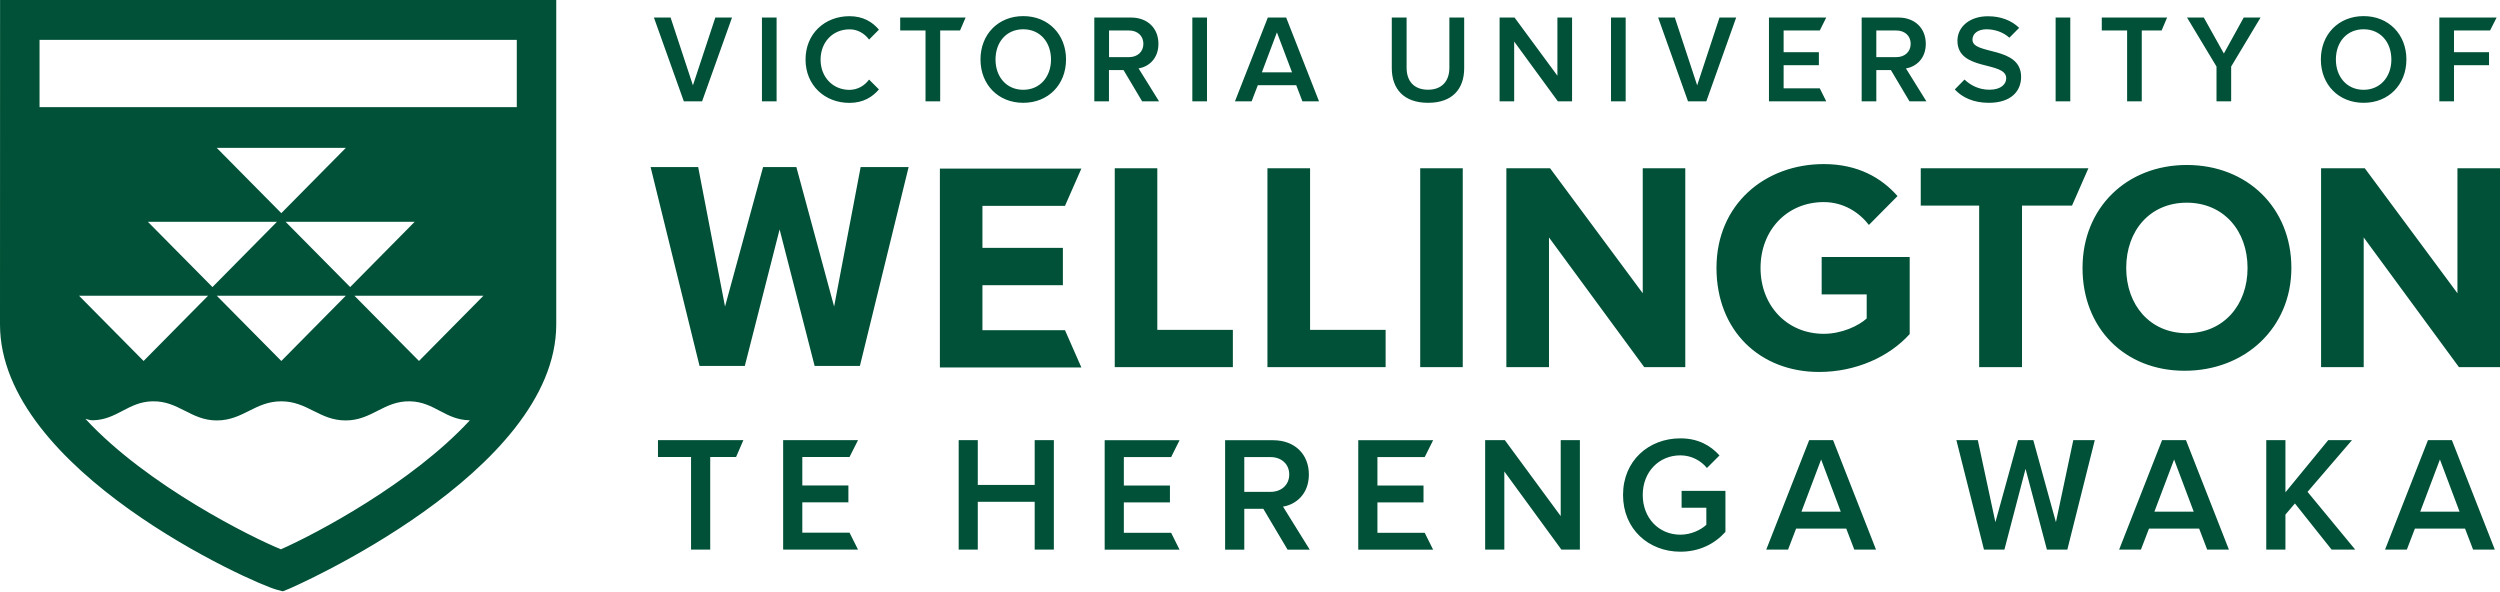
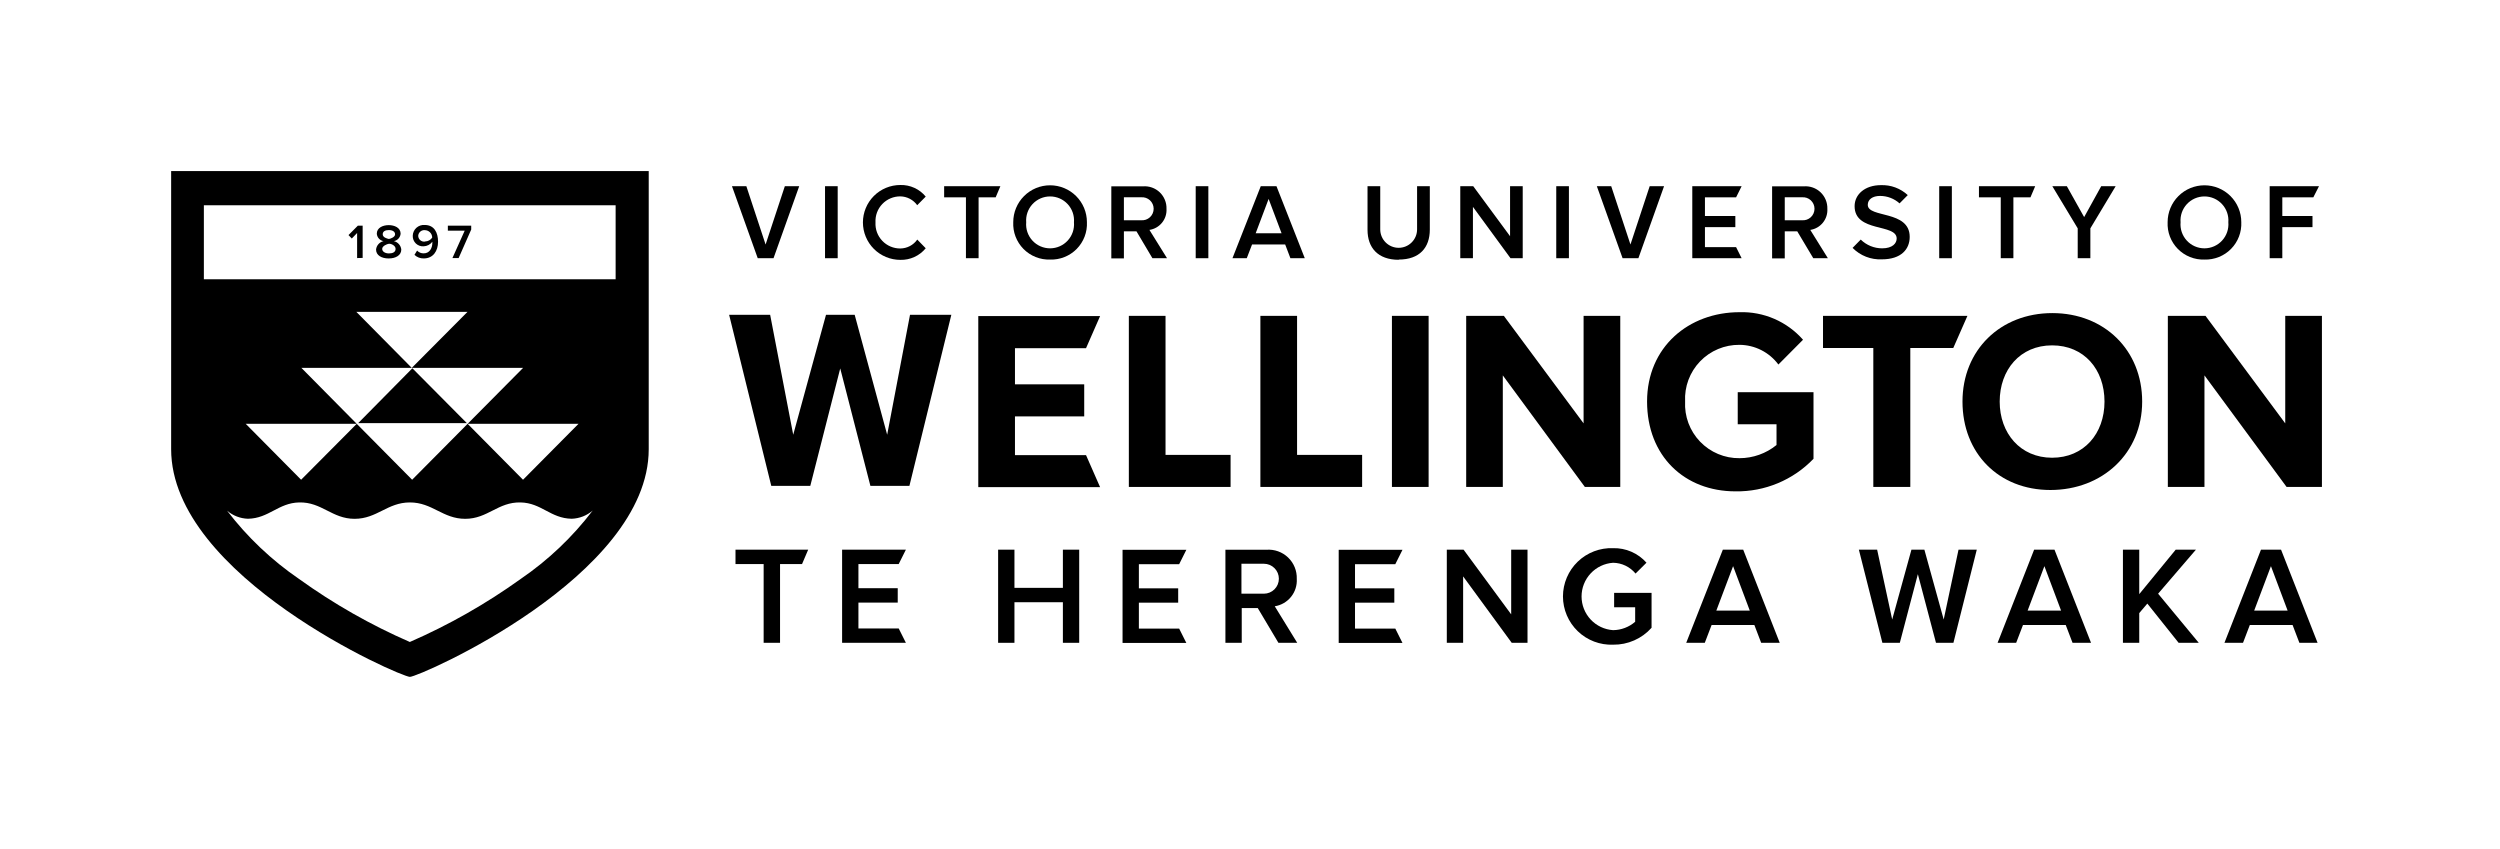
- <svg xmlns="http://www.w3.org/2000/svg" viewBox="0 0 241 57" fill="none">
-   <path d="M82.713 52.98L81.894 51.348H77.343V48.424H81.785V46.799H77.343V44.056H81.894L82.713 42.431H75.495V52.98H82.713ZM68.465 52.98V44.056H70.958L71.661 42.431H63.428V44.056H66.617V52.98H68.465ZM101.592 52.98V42.431H99.744V46.748H94.258V42.431H92.417V52.98H94.258V48.373H99.744V52.98H101.592ZM113.709 52.988L112.898 51.362H108.339V48.431H112.782V46.806H108.339V44.063H112.898L113.709 42.438H106.491V52.988H113.709ZM126.254 52.98L123.682 48.837C124.943 48.634 126.175 47.618 126.175 45.739C126.175 43.795 124.819 42.438 122.732 42.438H118.101V52.988H119.949V49.048H121.783L124.124 52.988H126.254V52.98ZM122.479 47.415H119.949V44.063H122.479C123.522 44.063 124.283 44.731 124.283 45.739C124.283 46.748 123.522 47.415 122.479 47.415ZM138.154 52.988L137.343 51.362H132.784V48.431H137.227V46.806H132.784V44.063H137.343L138.154 42.438H130.936V52.988H138.154ZM152.301 52.98V42.431H150.453V49.752L145.068 42.431H143.169V52.98H145.017V45.449L150.518 52.98H152.301ZM165.759 43.904C164.911 42.96 163.715 42.257 161.991 42.257C158.939 42.257 156.461 44.404 156.461 47.713C156.461 51.021 158.939 53.184 161.991 53.184C163.824 53.184 165.295 52.429 166.332 51.275V47.321H162.106V48.946H164.491V50.593C164.02 51.036 163.07 51.544 161.991 51.544C159.903 51.544 158.36 49.933 158.36 47.713C158.36 45.5 159.911 43.896 161.991 43.896C163.078 43.896 163.984 44.426 164.549 45.115L165.759 43.904ZM180.848 52.98L176.71 42.431H174.405L170.267 52.98H172.369L173.144 50.956H177.978L178.753 52.98H180.848ZM177.449 49.324H173.659L175.557 44.295L177.449 49.324ZM199.292 52.98L201.937 42.431H199.865L198.191 50.339L196.009 42.431H194.538L192.356 50.339L190.661 42.431H188.595L191.255 52.98H193.226L195.263 45.195L197.321 52.98H199.292ZM214.866 52.98L210.728 42.431H208.424L204.285 52.98H206.387L207.163 50.956H211.997L212.772 52.98H214.866ZM211.475 49.324H207.684L209.583 44.295L211.475 49.324ZM227.042 52.98L222.447 47.415L226.73 42.431H224.44L220.316 47.459V42.431H218.468V52.98H220.316V49.606L221.23 48.533L224.766 52.98H227.042ZM240.5 52.98L236.362 42.431H234.057L229.919 52.98H232.021L232.796 50.956H237.63L238.405 52.98H240.5ZM237.101 49.324H233.311L235.209 44.295L237.101 49.324ZM241 35.393V16.224H236.898V28.268L227.969 16.224H223.752V35.393H227.861V22.891L237.043 35.393H241ZM82.894 35.277L87.59 16.107H82.966L80.408 29.552L76.77 16.107H73.56L69.892 29.552L67.305 16.107H62.718L67.436 35.277H71.799L75.154 22.115L78.531 35.277H82.894ZM104.244 35.422L102.665 31.83H94.707V27.491H102.462V23.893H94.707V19.844H102.665L104.244 16.253H90.605V35.422H104.244ZM182.921 18.901C181.399 17.167 179.116 15.817 175.818 15.817C170.129 15.817 165.469 19.706 165.469 25.823C165.469 31.91 169.68 35.857 175.362 35.857C178.891 35.857 182.116 34.406 184.095 32.2V24.778H175.608V28.377H179.949V30.698C179.159 31.424 177.529 32.179 175.811 32.179C172.282 32.179 169.716 29.48 169.716 25.83C169.716 22.173 172.282 19.481 175.811 19.481C177.71 19.481 179.239 20.475 180.159 21.687L182.921 18.901ZM210.598 35.741C216.432 35.741 220.889 31.605 220.889 25.823C220.889 20.047 216.642 15.904 210.808 15.904C205.003 15.904 200.756 20.04 200.756 25.823C200.749 31.605 204.793 35.741 210.598 35.741ZM210.801 32.12C207.25 32.12 204.967 29.392 204.967 25.83C204.967 22.238 207.25 19.539 210.801 19.539C214.352 19.539 216.664 22.238 216.664 25.83C216.671 29.392 214.359 32.12 210.801 32.12ZM194.922 35.393V19.822H199.741L201.321 16.224H185.16V19.822H190.791V35.393H194.922ZM136.908 16.224H141.01V35.393H136.908V16.224ZM118.848 35.393V31.801H111.564V16.224H107.462V35.393H118.848ZM133.574 35.393V31.801H126.291V16.224H122.181V35.393H133.574ZM162.462 35.393V16.224H158.36V28.268L149.431 16.224H145.213V35.393H149.322V22.891L158.505 35.393H162.462ZM98.642 9.911C101.063 9.911 102.766 8.148 102.766 5.732C102.766 3.323 101.063 1.553 98.642 1.553C96.222 1.553 94.519 3.316 94.519 5.732C94.519 8.148 96.222 9.911 98.642 9.911ZM98.642 8.656C97.012 8.656 95.968 7.393 95.968 5.739C95.968 4.07 97.004 2.822 98.642 2.822C100.266 2.822 101.317 4.07 101.317 5.739C101.317 7.393 100.266 8.656 98.642 8.656ZM67.682 9.766L70.567 1.691H68.958L66.798 8.228L64.645 1.691H63.037L65.921 9.766H67.682ZM127.153 9.766L123.986 1.691H122.218L119.051 9.766H120.659L121.254 8.213H124.957L125.551 9.766H127.153ZM124.551 6.973H121.645L123.095 3.12L124.551 6.973ZM73.451 1.691H74.864V9.766H73.451V1.691ZM83.778 3.816L84.728 2.859C84.112 2.126 83.213 1.56 81.887 1.56C79.502 1.56 77.654 3.251 77.654 5.739C77.654 8.221 79.502 9.918 81.887 9.918C83.213 9.918 84.104 9.352 84.728 8.62L83.778 7.669C83.365 8.25 82.669 8.663 81.887 8.663C80.292 8.663 79.104 7.444 79.104 5.746C79.104 4.049 80.292 2.83 81.887 2.83C82.669 2.815 83.365 3.243 83.778 3.816ZM90.634 9.766V2.939H92.547L93.084 1.691H86.779V2.939H89.221V9.766H90.634ZM111.731 9.766L109.76 6.595C110.723 6.436 111.673 5.667 111.673 4.223C111.673 2.735 110.637 1.691 109.035 1.691H105.491V9.766H106.904V6.755H108.31L110.1 9.766H111.731ZM108.846 5.507H106.911V2.939H108.846C109.644 2.939 110.223 3.446 110.223 4.223C110.223 4.999 109.644 5.507 108.846 5.507ZM114.941 1.691H116.355V9.766H114.941V1.691ZM137.669 9.911C140.002 9.911 141.147 8.583 141.147 6.574V1.691H139.72V6.53C139.72 7.814 139.002 8.649 137.661 8.649C136.306 8.649 135.596 7.814 135.596 6.53V1.691H134.168V6.581C134.176 8.569 135.321 9.911 137.669 9.911ZM151.547 9.766V1.691H150.134V7.299L146.003 1.691H144.561V9.766H145.967V4.005L150.177 9.766H151.547ZM155.301 1.691H156.715V9.766H155.301V1.691ZM164.491 9.766L167.368 1.691H165.759L163.607 8.228L161.454 1.691H159.845L162.722 9.766H164.491ZM176.05 9.766L175.427 8.518H171.941V6.283H175.34V5.035H171.941V2.939H175.427L176.05 1.691H170.528V9.766H176.05ZM185.703 9.766L183.732 6.595C184.696 6.436 185.646 5.667 185.646 4.223C185.646 2.735 184.609 1.691 183.008 1.691H179.464V9.766H180.877V6.755H182.283L184.073 9.766H185.703ZM182.812 5.507H180.877V2.939H182.812C183.609 2.939 184.189 3.446 184.189 4.223C184.189 4.999 183.609 5.507 182.812 5.507ZM193.704 3.635L194.647 2.685C193.9 1.966 192.886 1.567 191.632 1.567C189.863 1.567 188.697 2.598 188.697 3.925C188.697 6.907 193.4 5.848 193.4 7.546C193.4 8.075 192.943 8.649 191.777 8.649C190.74 8.649 189.936 8.199 189.378 7.669L188.465 8.598L188.443 8.627C189.153 9.389 190.233 9.911 191.719 9.911C193.893 9.911 194.835 8.765 194.835 7.415C194.835 4.397 190.146 5.333 190.146 3.831C190.146 3.229 190.675 2.822 191.516 2.822C192.306 2.83 193.096 3.091 193.704 3.635ZM198.162 1.691H199.575V9.766H198.162V1.691ZM206.467 9.766V2.939H208.38L208.909 1.691H202.611V2.939H205.054V9.766H206.467ZM215.084 9.766V6.414L217.918 1.691H216.294L214.381 5.159L212.446 1.691H210.83L213.671 6.414V9.766H215.084ZM227.854 9.911C230.274 9.911 231.977 8.148 231.977 5.732C231.977 3.323 230.274 1.553 227.854 1.553C225.433 1.553 223.73 3.316 223.73 5.732C223.73 8.148 225.433 9.911 227.854 9.911ZM227.854 8.656C226.223 8.656 225.179 7.393 225.179 5.739C225.179 4.07 226.216 2.822 227.854 2.822C229.477 2.822 230.528 4.07 230.528 5.739C230.528 7.393 229.47 8.656 227.854 8.656ZM236.565 9.766V6.283H239.942V5.035H236.565V2.939H240.043L240.674 1.691H235.151V9.766H236.565ZM8.929 40.515C11.284 40.479 12.335 38.738 14.69 38.687C17.22 38.629 18.379 40.53 20.901 40.53C23.43 40.53 24.583 38.687 27.112 38.687C29.641 38.687 30.794 40.53 33.323 40.53C35.852 40.53 37.005 38.629 39.534 38.687C41.889 38.745 42.925 40.486 45.281 40.515C45.288 40.515 45.295 40.508 45.303 40.508C39.7 46.581 30.467 51.457 27.083 52.951C24.38 51.863 14.197 46.835 8.233 40.377C8.465 40.435 8.689 40.515 8.929 40.515ZM46.607 28.507L40.389 34.798L34.163 28.507H46.607ZM27.532 21.382H39.976L33.758 27.673L27.532 21.382ZM33.337 28.507L27.119 34.798L20.894 28.507H33.337ZM20.894 14.257H33.337L27.119 20.548L20.894 14.257ZM20.06 28.507L13.842 34.798L7.617 28.507H20.06ZM14.255 21.382H26.699L20.481 27.673L14.255 21.382ZM49.818 3.845V10.325H3.812V3.845H49.818ZM0.007 0L0 31.272C0 45.377 24.401 56.245 26.655 56.84L27.264 57L27.844 56.768C28.098 56.666 53.622 45.587 53.622 31.272V0H0.007Z" fill="#005137" />
+ <svg xmlns="http://www.w3.org/2000/svg" viewBox="0 0 227 77" fill="none">
+   <path d="M37.443 33.439L32.521 38.422H42.392L37.443 33.439Z" fill="black" />
+   <path d="M18.511 18.64H55.899V25.356H18.511V18.64ZM42.46 38.483H52.528L47.49 43.561L42.46 38.483L37.422 43.561L32.392 38.483L27.341 43.561L22.311 38.483H32.392L27.368 33.405H37.389L32.358 28.32H42.446L37.389 33.405H47.497L42.46 38.483ZM20.618 46.369C21.149 46.822 21.817 47.08 22.515 47.103C24.418 47.069 25.268 45.662 27.171 45.621C29.211 45.573 30.149 47.109 32.195 47.109C34.241 47.109 35.172 45.621 37.219 45.621C39.265 45.621 40.196 47.109 42.242 47.109C44.288 47.109 45.22 45.573 47.266 45.621C49.169 45.662 49.985 47.069 51.909 47.103C52.612 47.08 53.287 46.816 53.819 46.355C51.986 48.763 49.778 50.861 47.279 52.568C44.135 54.825 40.76 56.744 37.212 58.292C33.665 56.746 30.292 54.828 27.151 52.568C24.658 50.861 22.453 48.769 20.618 46.369ZM58.904 15.574V15.533H15.54V15.574V40.788C15.54 52.344 36.362 61.46 37.219 61.46C38.075 61.46 58.904 52.344 58.904 40.788V15.574Z" fill="black" />
+   <path d="M41.644 23.432L42.786 20.842V20.489H40.665V20.944H42.195L41.08 23.432H41.644ZM38.578 21.937C38.503 21.946 38.426 21.94 38.353 21.918C38.281 21.895 38.213 21.858 38.156 21.808C38.099 21.758 38.053 21.696 38.022 21.627C37.99 21.558 37.974 21.483 37.973 21.407C37.978 21.334 37.998 21.264 38.03 21.199C38.063 21.134 38.108 21.076 38.163 21.029C38.218 20.981 38.282 20.945 38.35 20.923C38.419 20.9 38.492 20.891 38.565 20.897C38.745 20.897 38.918 20.968 39.045 21.096C39.173 21.223 39.244 21.396 39.244 21.576C39.173 21.681 39.078 21.767 38.967 21.828C38.856 21.888 38.732 21.921 38.605 21.923L38.578 21.937ZM38.476 23.466C39.333 23.466 39.775 22.787 39.775 21.95C39.775 21.114 39.428 20.428 38.565 20.428C38.428 20.416 38.289 20.433 38.159 20.478C38.029 20.522 37.909 20.593 37.807 20.685C37.705 20.777 37.623 20.89 37.567 21.015C37.51 21.14 37.479 21.276 37.477 21.413C37.473 21.542 37.496 21.671 37.544 21.79C37.593 21.91 37.666 22.018 37.759 22.108C37.852 22.197 37.962 22.267 38.083 22.311C38.205 22.355 38.334 22.374 38.463 22.365C38.618 22.36 38.77 22.32 38.908 22.248C39.045 22.177 39.165 22.075 39.258 21.95V22.039C39.258 22.521 39.013 23.004 38.476 23.004C38.363 23.008 38.251 22.988 38.146 22.944C38.042 22.901 37.948 22.835 37.871 22.753L37.633 23.14C37.745 23.247 37.877 23.331 38.022 23.387C38.167 23.443 38.321 23.47 38.476 23.466ZM35.315 23.011C34.982 23.011 34.703 22.855 34.703 22.596C34.703 22.338 35.132 22.154 35.315 22.134C35.499 22.113 35.92 22.29 35.92 22.596C35.92 22.902 35.642 23.011 35.315 23.011ZM35.315 21.699C35.132 21.665 34.751 21.556 34.751 21.277C34.751 20.999 34.989 20.89 35.315 20.89C35.642 20.89 35.873 21.033 35.873 21.277C35.873 21.522 35.499 21.665 35.315 21.699ZM35.315 23.466C35.913 23.466 36.437 23.188 36.437 22.664C36.42 22.48 36.346 22.306 36.223 22.168C36.101 22.03 35.938 21.934 35.757 21.896C35.921 21.868 36.071 21.785 36.183 21.662C36.295 21.539 36.363 21.382 36.376 21.216C36.376 20.672 35.811 20.441 35.295 20.441C34.778 20.441 34.214 20.672 34.214 21.216C34.225 21.382 34.291 21.538 34.402 21.662C34.513 21.785 34.662 21.867 34.826 21.896C34.646 21.936 34.483 22.031 34.361 22.169C34.238 22.307 34.163 22.481 34.146 22.664C34.146 23.194 34.669 23.466 35.274 23.466H35.315ZM32.929 23.419V20.489H32.494L31.644 21.345L31.943 21.658L32.426 21.155V23.432L32.929 23.419Z" fill="black" />
+   <path d="M82.255 58.367L81.602 57.062H77.945V54.717H81.514V53.411H77.945V51.216H81.602L82.255 49.91H76.463V58.367H82.255Z" fill="black" />
+   <path d="M70.828 58.367V51.216H72.826L73.383 49.91H66.783V51.216H69.339V58.367H70.828Z" fill="black" />
+   <path d="M97.992 58.367V49.91H96.51V53.377H92.112V49.91H90.63V58.367H92.112V54.682H96.51V58.367H97.992Z" fill="black" />
+   <path d="M107.72 58.38L107.067 57.075H103.41V54.723H106.979V53.418H103.41V51.229H107.067L107.72 49.924H101.928V58.38H107.72Z" fill="black" />
+   <path d="M114.762 53.907H112.723V51.188H114.762C115.123 51.188 115.469 51.332 115.724 51.587C115.979 51.842 116.122 52.187 116.122 52.548C116.122 52.908 115.979 53.254 115.724 53.509C115.469 53.764 115.123 53.907 114.762 53.907ZM117.788 58.367L115.748 55.05C116.331 54.958 116.859 54.652 117.228 54.192C117.598 53.732 117.783 53.151 117.747 52.562C117.759 52.201 117.696 51.842 117.56 51.508C117.424 51.173 117.219 50.871 116.959 50.622C116.698 50.372 116.388 50.18 116.048 50.059C115.708 49.938 115.347 49.889 114.987 49.917H111.268V58.367H112.75V55.213H114.205L116.081 58.367H117.788Z" fill="black" />
+   <path d="M127.345 58.38L126.693 57.075H123.035V54.723H126.604V53.418H123.035V51.229H126.693L127.345 49.924H121.554V58.38H127.345Z" fill="black" />
+   <path d="M138.698 58.367V49.91H137.216V55.784L132.892 49.91H131.37V58.367H132.852V52.337L137.264 58.367H138.698Z" fill="black" />
+   <path d="M149.5 51.093C149.122 50.666 148.656 50.327 148.133 50.099C147.611 49.871 147.045 49.76 146.475 49.774C145.885 49.751 145.296 49.847 144.744 50.057C144.193 50.267 143.689 50.586 143.263 50.995C142.838 51.404 142.499 51.895 142.268 52.438C142.037 52.981 141.917 53.565 141.917 54.156C141.917 54.746 142.037 55.33 142.268 55.873C142.499 56.416 142.838 56.907 143.263 57.316C143.689 57.726 144.193 58.045 144.744 58.254C145.296 58.464 145.885 58.56 146.475 58.537C147.132 58.546 147.784 58.413 148.385 58.148C148.987 57.883 149.525 57.492 149.962 57.001V53.833H146.563V55.138H148.473V56.457C147.916 56.94 147.205 57.21 146.468 57.218C145.692 57.166 144.964 56.822 144.433 56.254C143.902 55.686 143.606 54.937 143.606 54.159C143.606 53.381 143.902 52.633 144.433 52.065C144.964 51.497 145.692 51.152 146.468 51.1C146.859 51.105 147.244 51.194 147.596 51.364C147.948 51.533 148.259 51.777 148.507 52.079L149.5 51.093Z" fill="black" />
+   <path d="M158.881 55.444H155.842L157.365 51.406L158.881 55.444ZM161.6 58.367L158.283 49.91H156.434L153.109 58.367H154.795L155.414 56.749H159.296L159.914 58.367H161.6Z" fill="black" />
+   <path d="M177.371 58.367L179.492 49.91H177.834L176.488 56.253L174.734 49.91H173.558L171.811 56.253L170.444 49.91H168.785L170.92 58.367H172.504L174.142 52.133L175.787 58.367H177.371Z" fill="black" />
+   <path d="M187.147 55.444H184.108L185.631 51.406L187.147 55.444ZM189.866 58.367L186.548 49.91H184.699L181.382 58.367H183.068L183.687 56.749H187.568L188.187 58.367H189.866Z" fill="black" />
+   <path d="M199.648 58.367L195.957 53.908L199.39 49.91H197.554L194.244 53.948V49.91H192.762V58.367H194.244V55.668L194.978 54.805L197.819 58.367H199.648Z" fill="black" />
+   <path d="M207.717 55.444H204.679L206.201 51.406L207.717 55.444ZM210.436 58.367L207.119 49.91H205.297L201.98 58.367H203.666L204.284 56.749H208.166L208.784 58.367H210.436Z" fill="black" />
+   <path d="M207.5 28.68V38.442L200.26 28.68H196.84V44.214H200.165V34.085L207.622 44.214H210.831V28.68H207.5Z" fill="black" />
+   <path d="M82.574 44.118L86.381 28.585H82.629L80.555 39.475L77.605 28.585H75.001L72.024 39.475L69.93 28.585H66.205L70.032 44.118H73.574L76.293 33.453L79.033 44.118H82.574Z" fill="black" />
+   <path d="M99.889 44.234L98.611 41.324H92.159V37.81H98.447V34.9H92.159V31.617H98.611L99.889 28.701H88.828V44.234H99.889Z" fill="black" />
+   <path d="M163.714 30.849C162.997 30.033 162.108 29.386 161.112 28.953C160.115 28.521 159.035 28.314 157.95 28.347C153.341 28.347 149.554 31.501 149.554 36.457C149.554 41.413 152.953 44.615 157.583 44.615C158.903 44.635 160.214 44.383 161.432 43.874C162.651 43.365 163.752 42.611 164.666 41.657V35.614H157.786V38.524H161.308V40.407C160.359 41.179 159.173 41.602 157.95 41.603C157.281 41.611 156.618 41.481 156.002 41.222C155.385 40.964 154.828 40.581 154.365 40.099C153.902 39.617 153.543 39.045 153.309 38.419C153.076 37.792 152.973 37.125 153.008 36.457C152.973 35.789 153.076 35.122 153.309 34.495C153.543 33.869 153.902 33.297 154.365 32.815C154.828 32.333 155.385 31.951 156.002 31.692C156.618 31.433 157.281 31.304 157.95 31.311C158.636 31.316 159.312 31.479 159.924 31.79C160.536 32.1 161.068 32.548 161.478 33.099L163.714 30.849Z" fill="black" />
+   <path d="M186.331 41.562C183.449 41.562 181.572 39.346 181.572 36.464C181.572 33.582 183.421 31.359 186.331 31.359C189.24 31.359 191.089 33.548 191.089 36.464C191.089 39.38 189.213 41.562 186.331 41.562ZM186.168 44.492C190.926 44.492 194.509 41.141 194.509 36.464C194.509 31.787 191.069 28.429 186.351 28.429C181.634 28.429 178.194 31.78 178.194 36.464C178.194 41.148 181.47 44.492 186.181 44.492" fill="black" />
+   <path d="M173.456 44.214V31.597H177.358L178.642 28.68H165.529V31.597H170.097V44.214H173.456Z" fill="black" />
+   <path d="M129.718 28.68H126.387V44.214H129.718V28.68Z" fill="black" />
+   <path d="M111.737 44.214V41.304H105.83V28.68H102.499V44.214H111.737Z" fill="black" />
+   <path d="M123.681 44.214V41.304H117.774V28.68H114.443V44.214H123.681Z" fill="black" />
+   <path d="M147.12 44.214V28.68H143.79V38.442L136.55 28.68H133.13V44.214H136.455V34.085L143.905 44.214H147.12Z" fill="black" />
+   <path d="M95.348 22.549C95.046 22.549 94.747 22.486 94.471 22.365C94.195 22.244 93.946 22.066 93.743 21.843C93.538 21.621 93.383 21.358 93.286 21.073C93.189 20.787 93.153 20.484 93.179 20.183C93.155 19.884 93.194 19.583 93.292 19.299C93.39 19.016 93.546 18.756 93.75 18.535C93.954 18.315 94.201 18.139 94.475 18.018C94.751 17.898 95.047 17.836 95.348 17.836C95.648 17.836 95.945 17.898 96.22 18.018C96.495 18.139 96.742 18.315 96.945 18.535C97.149 18.756 97.305 19.016 97.403 19.299C97.501 19.583 97.54 19.884 97.516 20.183C97.541 20.484 97.504 20.786 97.407 21.071C97.309 21.357 97.154 21.619 96.95 21.841C96.746 22.064 96.499 22.241 96.223 22.363C95.947 22.485 95.649 22.548 95.348 22.549ZM95.348 23.569C95.795 23.583 96.241 23.505 96.657 23.338C97.073 23.172 97.45 22.921 97.765 22.602C98.079 22.282 98.324 21.901 98.483 21.483C98.643 21.064 98.714 20.617 98.692 20.169C98.692 19.282 98.34 18.432 97.713 17.805C97.085 17.177 96.235 16.825 95.348 16.825C94.46 16.825 93.61 17.177 92.983 17.805C92.355 18.432 92.003 19.282 92.003 20.169C91.981 20.617 92.052 21.064 92.212 21.483C92.372 21.901 92.616 22.282 92.93 22.602C93.245 22.921 93.622 23.172 94.038 23.338C94.454 23.505 94.9 23.583 95.348 23.569Z" fill="black" />
+   <path d="M70.236 23.446L72.568 16.907H71.263L69.516 22.202L67.769 16.907H66.463L68.802 23.446H70.236Z" fill="black" />
+   <path d="M116.367 21.182H114.015L115.191 18.062L116.367 21.182ZM118.474 23.446L115.904 16.907H114.477L111.907 23.446H113.206L113.688 22.195H116.693L117.169 23.446H118.474Z" fill="black" />
+   <path d="M76.062 16.907H74.913V23.446H76.062V16.907Z" fill="black" />
+   <path d="M83.288 18.626L84.056 17.851C83.778 17.512 83.425 17.24 83.026 17.058C82.627 16.875 82.191 16.786 81.752 16.798C81.305 16.798 80.863 16.886 80.451 17.056C80.039 17.227 79.664 17.477 79.348 17.793C79.033 18.109 78.782 18.483 78.612 18.896C78.441 19.308 78.353 19.75 78.353 20.197C78.353 20.643 78.441 21.085 78.612 21.497C78.782 21.91 79.033 22.284 79.348 22.6C79.664 22.916 80.039 23.166 80.451 23.337C80.863 23.508 81.305 23.596 81.752 23.596C82.191 23.607 82.627 23.518 83.026 23.335C83.425 23.153 83.778 22.881 84.056 22.542L83.288 21.753C83.115 22 82.885 22.203 82.618 22.343C82.35 22.484 82.054 22.559 81.752 22.562C81.445 22.565 81.142 22.504 80.86 22.385C80.578 22.265 80.323 22.089 80.112 21.867C79.9 21.646 79.736 21.383 79.63 21.096C79.524 20.808 79.478 20.503 79.495 20.197C79.478 19.891 79.524 19.585 79.63 19.297C79.736 19.01 79.9 18.747 80.112 18.526C80.323 18.304 80.578 18.128 80.86 18.009C81.142 17.889 81.445 17.829 81.752 17.831C82.053 17.836 82.35 17.912 82.616 18.052C82.883 18.193 83.113 18.394 83.288 18.64" fill="black" />
+   <path d="M88.856 23.446V17.919H90.406L90.834 16.907H85.728V17.919H87.707V23.446H88.856Z" fill="black" />
+   <path d="M103.621 20H102.05V17.913H103.621C103.765 17.901 103.91 17.919 104.046 17.966C104.183 18.014 104.308 18.088 104.415 18.187C104.521 18.285 104.606 18.404 104.664 18.536C104.722 18.668 104.752 18.811 104.752 18.956C104.752 19.101 104.722 19.244 104.664 19.376C104.606 19.509 104.521 19.628 104.415 19.726C104.308 19.823 104.183 19.898 104.046 19.946C103.91 19.993 103.765 20.011 103.621 20ZM105.966 23.446L104.368 20.876C104.819 20.808 105.228 20.573 105.515 20.218C105.802 19.864 105.946 19.415 105.918 18.959C105.927 18.68 105.876 18.403 105.77 18.145C105.664 17.887 105.505 17.654 105.303 17.461C105.101 17.269 104.861 17.121 104.598 17.028C104.335 16.935 104.055 16.898 103.777 16.92H100.908V23.46H102.05V21.006H103.192L104.64 23.446H105.966Z" fill="black" />
+   <path d="M109.718 16.907H108.57V23.446H109.718V16.907Z" fill="black" />
+   <path d="M127.005 23.568C128.895 23.568 129.827 22.488 129.827 20.849V16.907H128.671V20.829C128.671 21.272 128.495 21.698 128.181 22.011C127.868 22.325 127.442 22.501 126.999 22.501C126.555 22.501 126.13 22.325 125.816 22.011C125.503 21.698 125.326 21.272 125.326 20.829V16.907H124.171V20.87C124.171 22.481 125.102 23.589 127.005 23.589" fill="black" />
+   <path d="M138.263 23.446V16.907H137.114V21.448L133.769 16.907H132.593V23.446H133.742V18.783L137.155 23.446H138.263Z" fill="black" />
+   <path d="M142.457 16.907H141.308V23.446H142.457V16.907Z" fill="black" />
+   <path d="M148.766 23.446L151.097 16.907H149.792L148.045 22.202L146.298 16.907H144.993L147.331 23.446H148.766Z" fill="black" />
+   <path d="M158.14 23.446L157.637 22.44H154.809V20.625H157.569V19.612H154.809V17.919H157.637L158.14 16.907H153.66V23.446H158.14Z" fill="black" />
+   <path d="M163.626 20H162.056V17.913H163.626C163.77 17.901 163.915 17.919 164.052 17.966C164.188 18.014 164.314 18.088 164.42 18.187C164.526 18.285 164.611 18.404 164.669 18.536C164.727 18.668 164.757 18.811 164.757 18.956C164.757 19.101 164.727 19.244 164.669 19.376C164.611 19.509 164.526 19.628 164.42 19.726C164.314 19.823 164.188 19.898 164.052 19.946C163.915 19.993 163.77 20.011 163.626 20ZM165.971 23.446L164.374 20.876C164.825 20.808 165.233 20.573 165.52 20.218C165.807 19.864 165.951 19.415 165.924 18.959C165.932 18.68 165.882 18.403 165.776 18.145C165.67 17.887 165.511 17.654 165.308 17.461C165.106 17.269 164.866 17.121 164.603 17.028C164.34 16.935 164.06 16.898 163.782 16.92H160.907V23.46H162.056V21.006H163.191L164.646 23.446H165.971Z" fill="black" />
+   <path d="M172.463 18.484L173.225 17.715C172.897 17.412 172.513 17.176 172.094 17.02C171.676 16.865 171.23 16.794 170.784 16.811C169.35 16.811 168.398 17.641 168.398 18.721C168.398 21.135 172.218 20.278 172.218 21.658C172.218 22.087 171.845 22.549 170.9 22.549C170.172 22.549 169.474 22.264 168.955 21.753L168.214 22.508C168.56 22.858 168.975 23.132 169.433 23.311C169.891 23.49 170.381 23.571 170.872 23.548C172.64 23.548 173.401 22.617 173.401 21.509C173.401 19.061 169.594 19.816 169.594 18.599C169.594 18.11 170.03 17.79 170.709 17.79C171.364 17.79 171.996 18.032 172.484 18.47" fill="black" />
+   <path d="M177.228 16.907H176.08V23.446H177.228V16.907Z" fill="black" />
+   <path d="M182.816 23.446V17.919H184.366L184.795 16.907H179.689V17.919H181.668V23.446H182.816Z" fill="black" />
+   <path d="M189.805 23.446V20.734L192.102 16.907H190.79L189.24 19.714L187.67 16.907H186.351L188.656 20.734V23.446H189.805Z" fill="black" />
+   <path d="M200.165 22.549C199.863 22.549 199.564 22.486 199.288 22.365C199.012 22.244 198.764 22.066 198.56 21.843C198.356 21.621 198.2 21.358 198.103 21.073C198.006 20.787 197.97 20.484 197.996 20.183C197.972 19.884 198.011 19.583 198.109 19.299C198.207 19.016 198.363 18.756 198.567 18.535C198.771 18.315 199.018 18.139 199.293 18.018C199.568 17.898 199.865 17.836 200.165 17.836C200.465 17.836 200.762 17.898 201.037 18.018C201.312 18.139 201.559 18.315 201.762 18.535C201.966 18.756 202.122 19.016 202.22 19.299C202.318 19.583 202.357 19.884 202.333 20.183C202.359 20.484 202.321 20.786 202.224 21.071C202.127 21.357 201.971 21.619 201.767 21.841C201.564 22.064 201.316 22.241 201.04 22.363C200.764 22.485 200.466 22.548 200.165 22.549ZM200.165 23.569C200.612 23.582 201.058 23.503 201.473 23.336C201.889 23.17 202.265 22.919 202.579 22.6C202.894 22.28 203.138 21.9 203.298 21.482C203.458 21.064 203.53 20.617 203.509 20.169C203.509 19.73 203.423 19.295 203.255 18.89C203.087 18.484 202.84 18.115 202.53 17.805C202.219 17.494 201.85 17.248 201.445 17.079C201.039 16.912 200.604 16.825 200.165 16.825C199.725 16.825 199.291 16.912 198.885 17.079C198.479 17.248 198.11 17.494 197.8 17.805C197.489 18.115 197.243 18.484 197.075 18.89C196.907 19.295 196.82 19.73 196.82 20.169C196.798 20.617 196.869 21.064 197.029 21.483C197.189 21.901 197.433 22.282 197.748 22.602C198.062 22.921 198.439 23.172 198.855 23.338C199.271 23.505 199.717 23.583 200.165 23.569Z" fill="black" />
+   <path d="M207.234 23.446V20.625H209.974V19.612H207.234V17.919H210.049L210.565 16.907H206.086V23.446H207.234Z" fill="black" />
</svg>
